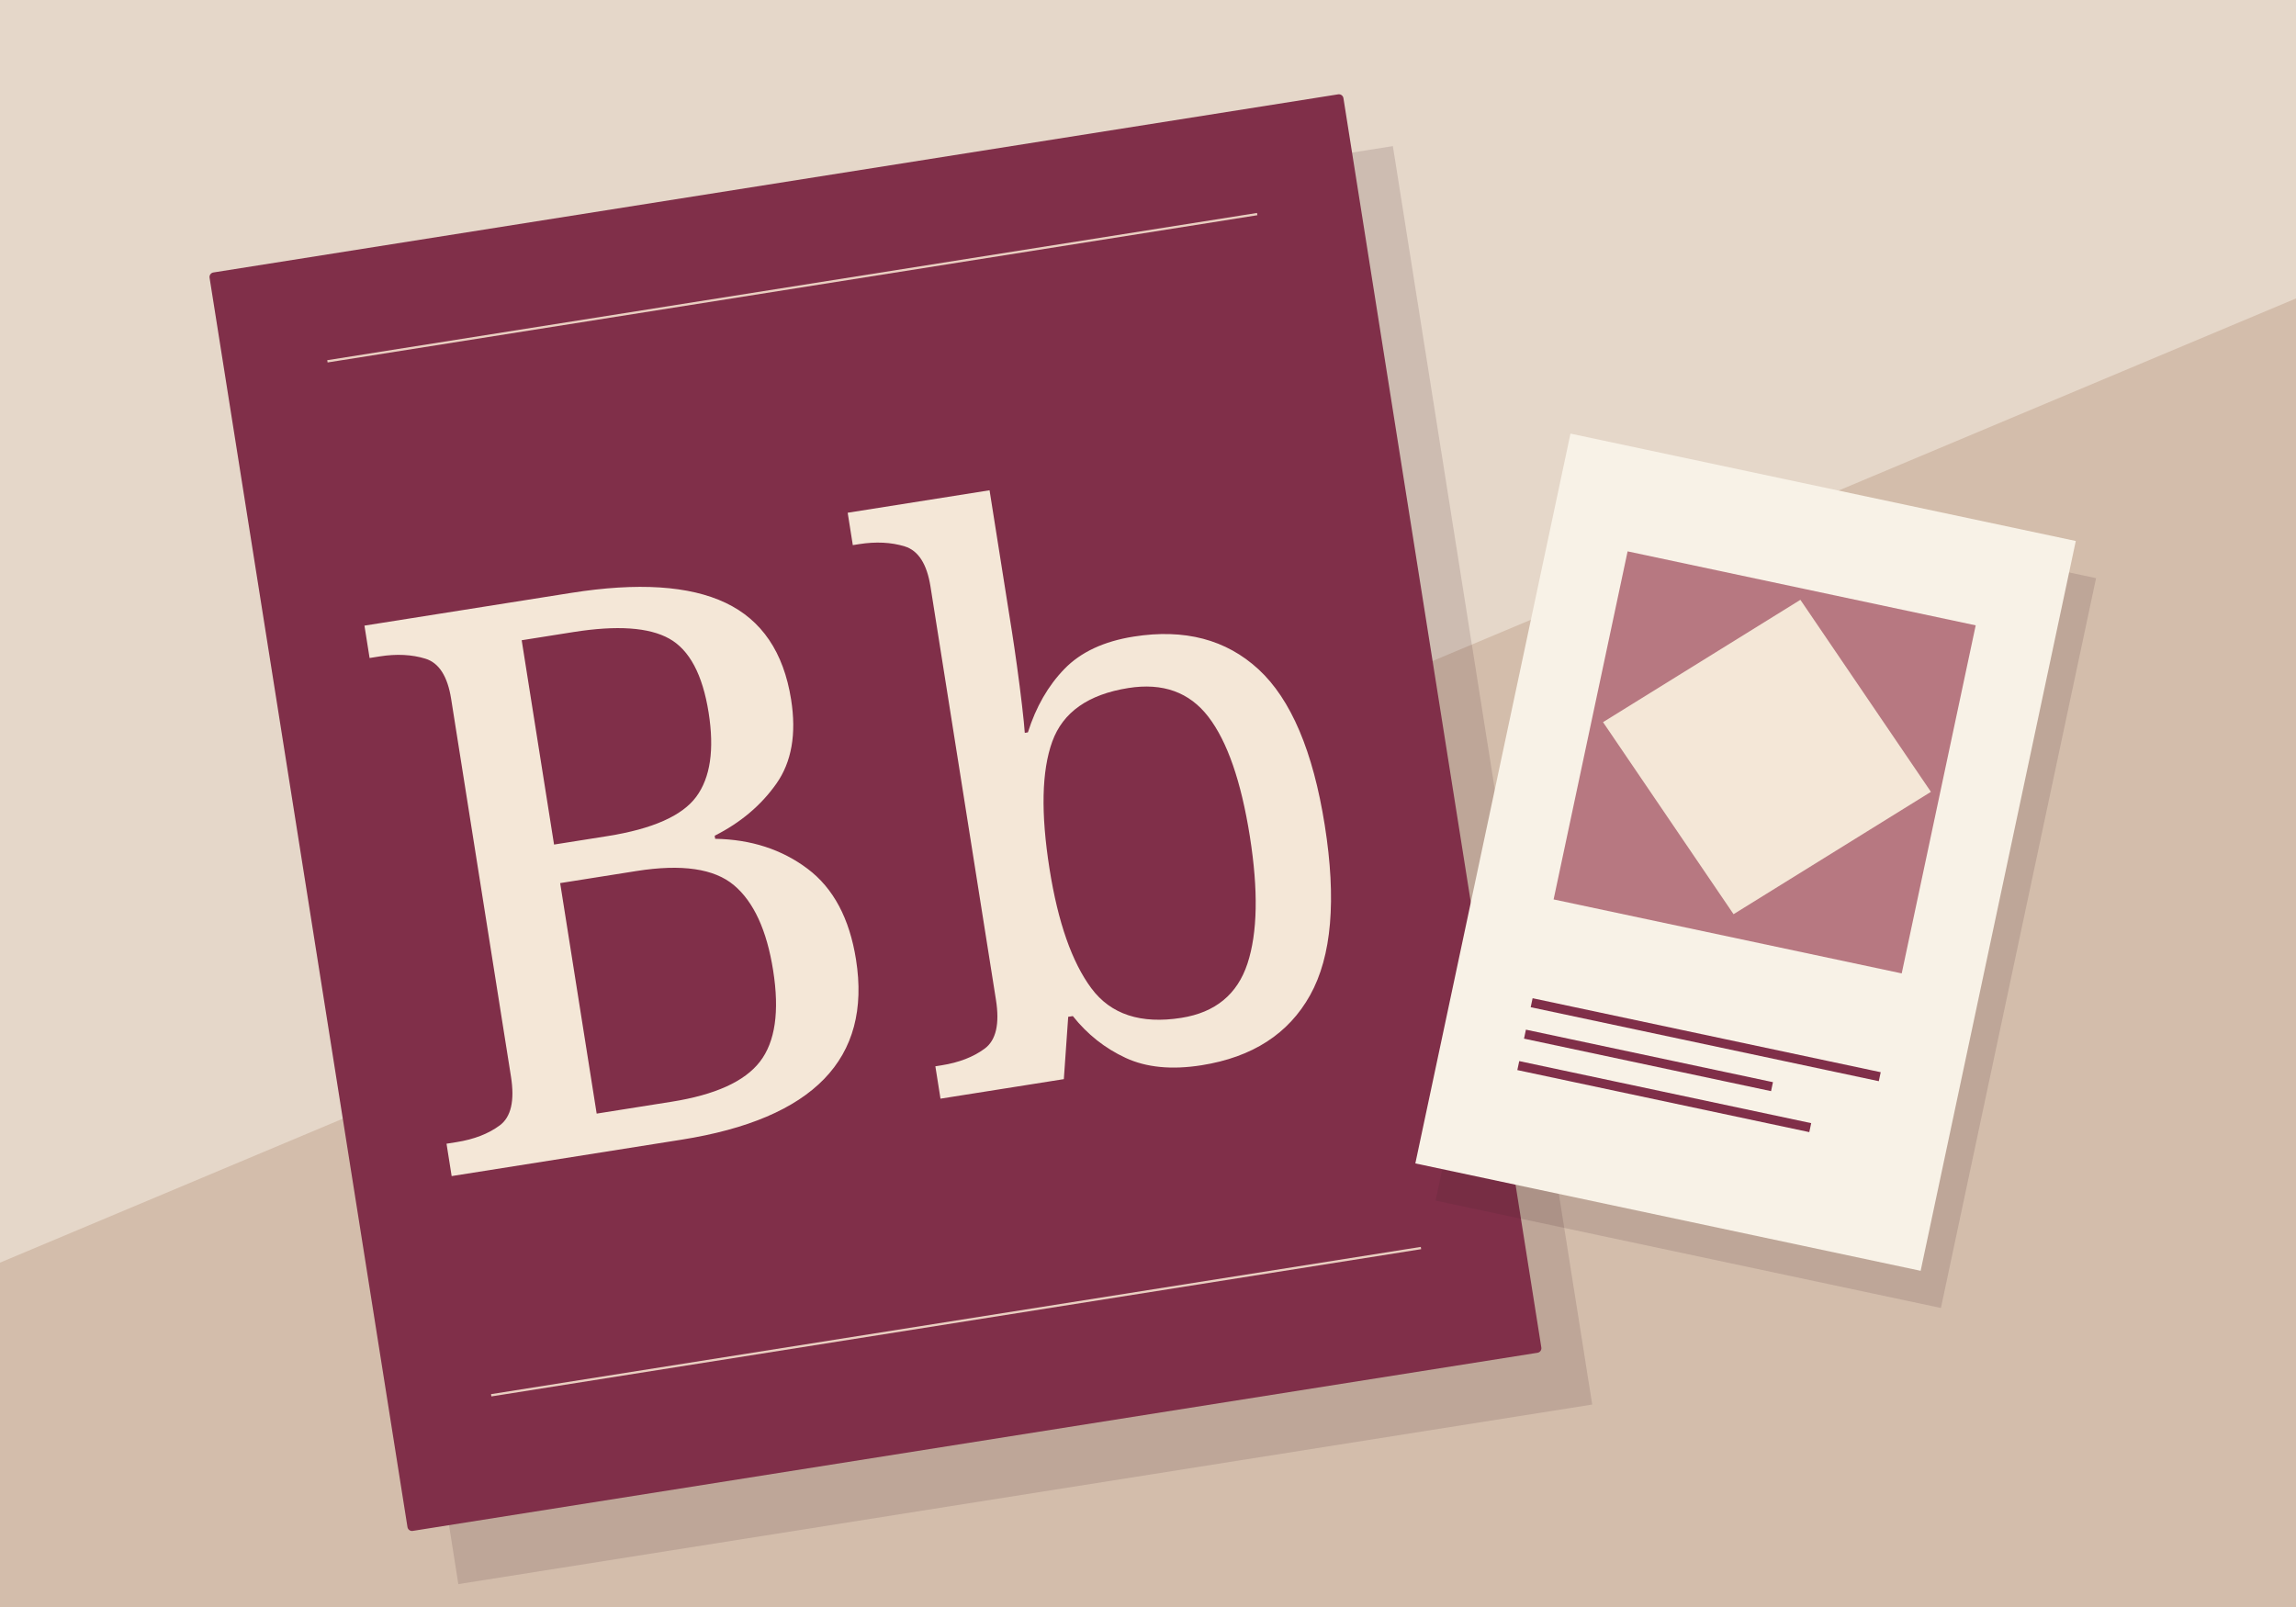
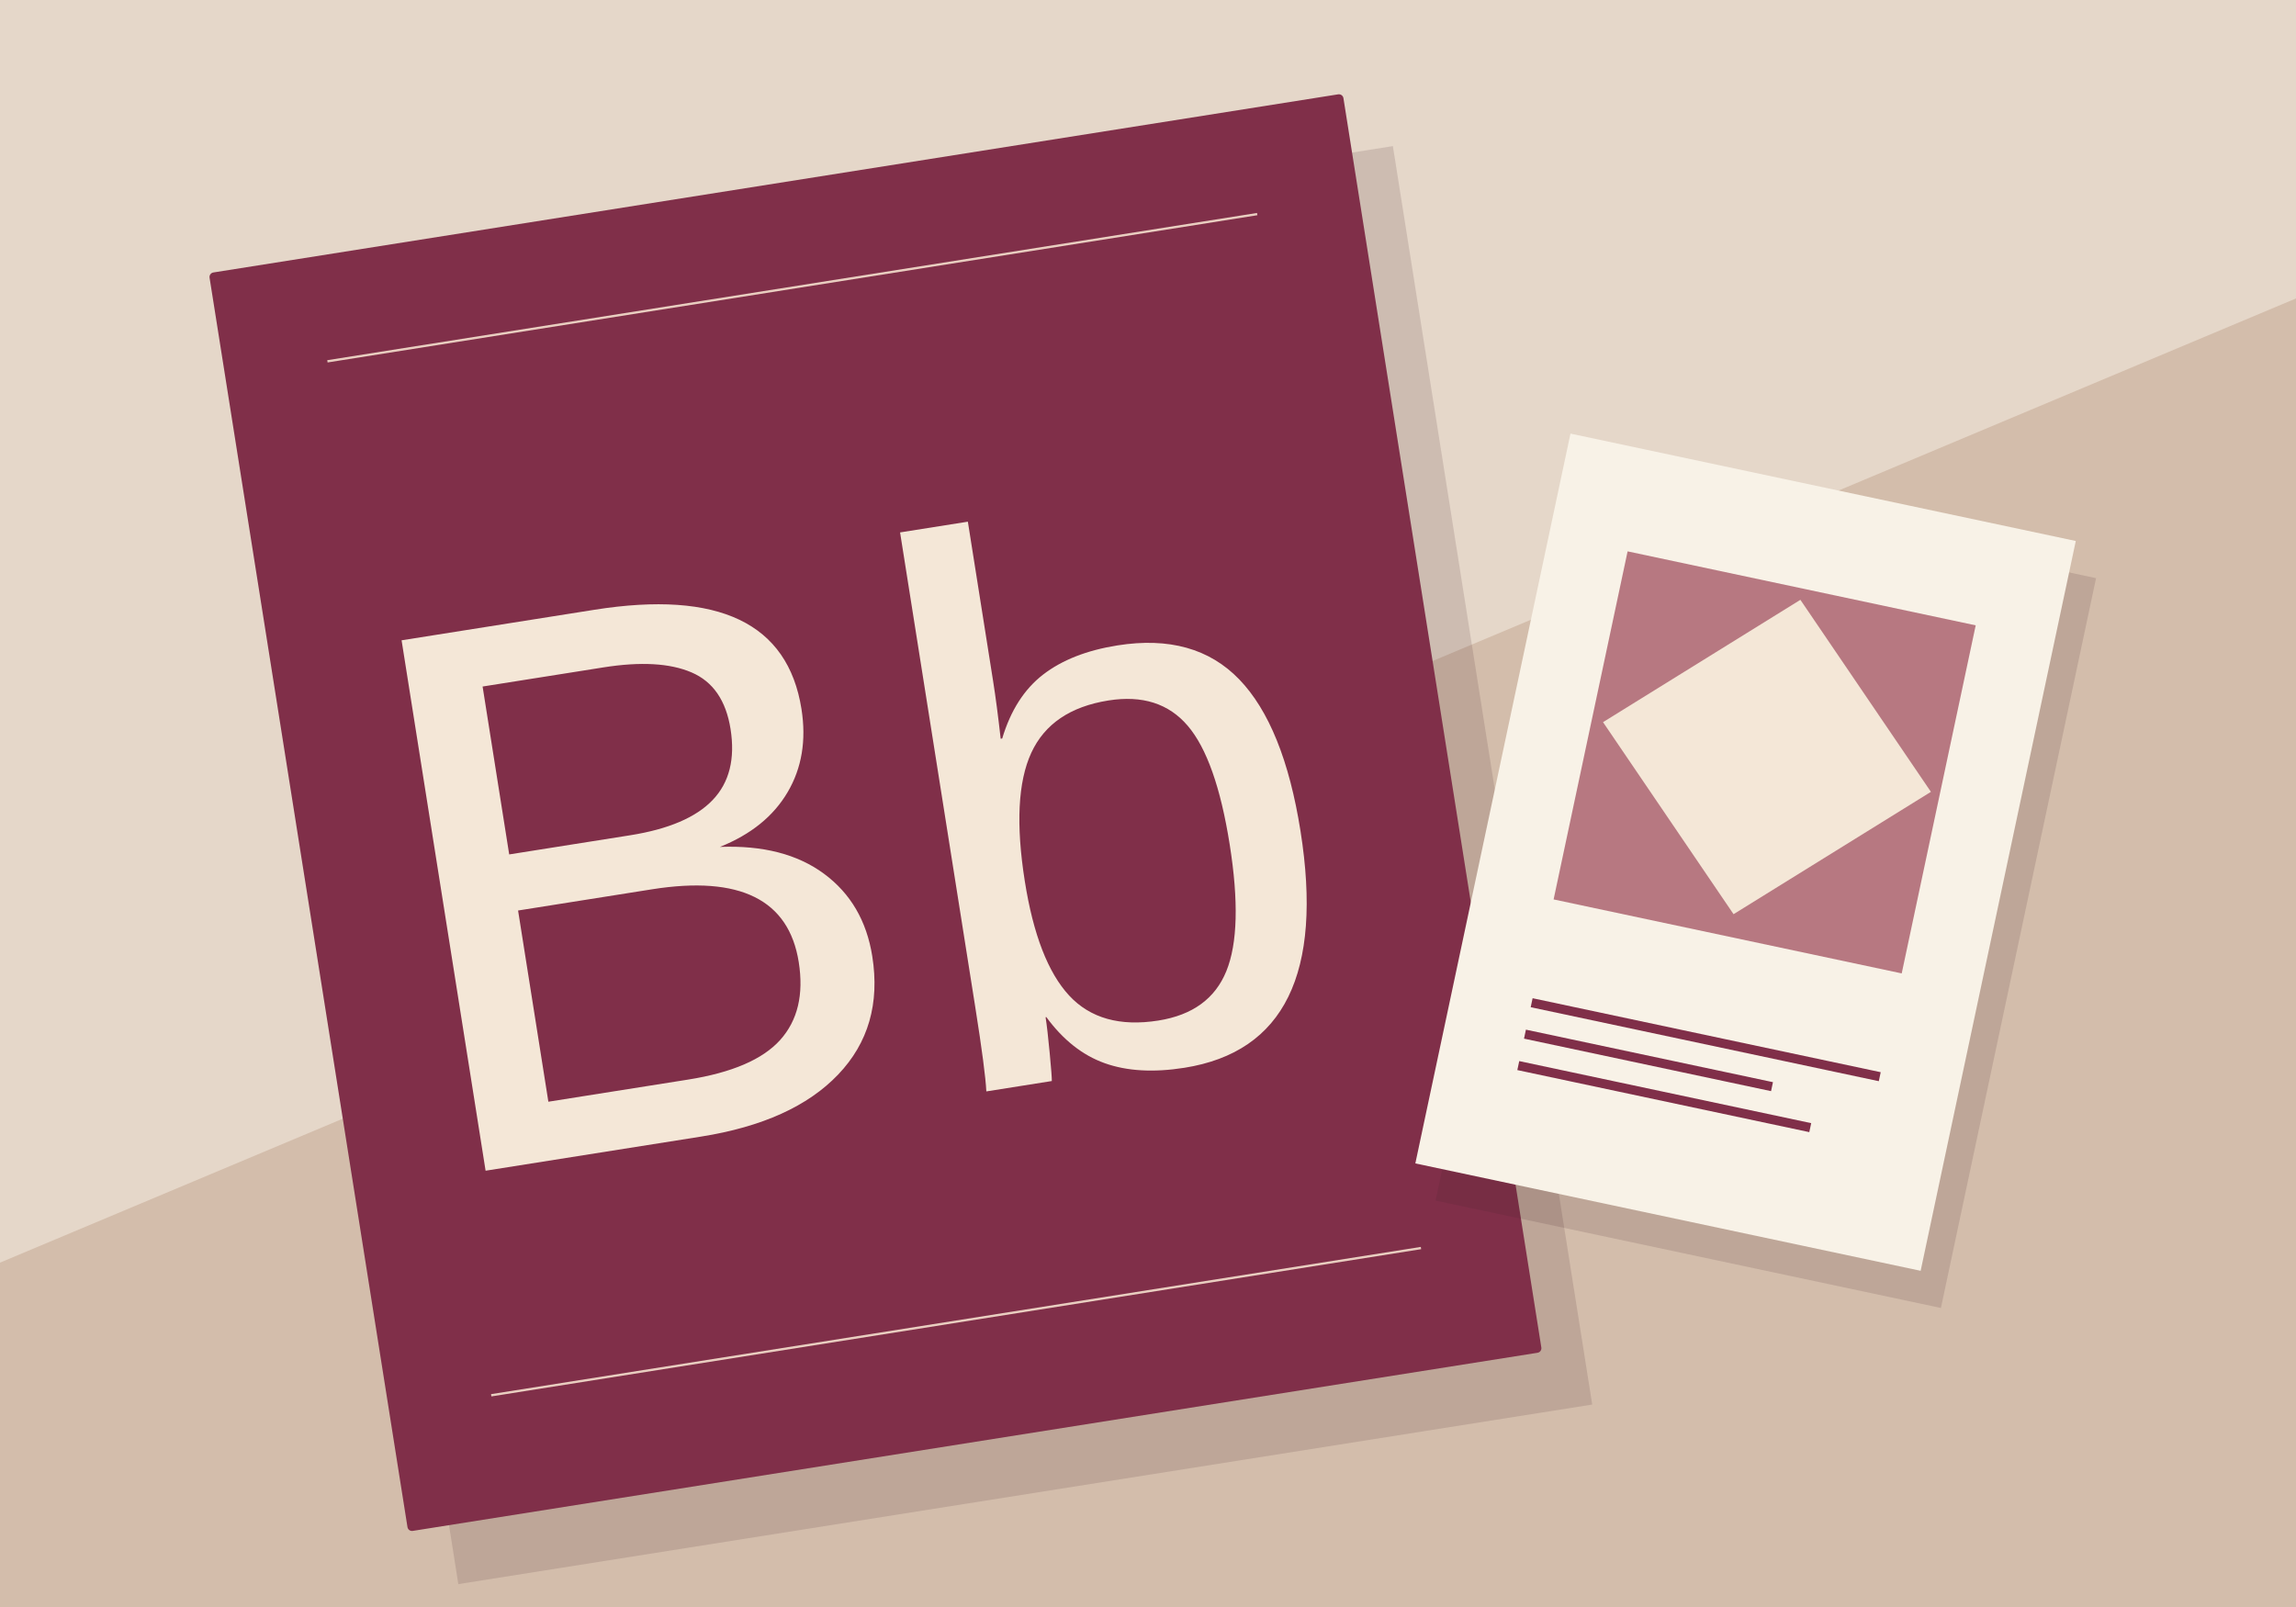
<svg xmlns="http://www.w3.org/2000/svg" width="1000" height="700" viewBox="0 0 1000 700">
  <rect width="1000" height="700" fill="#e5d7c9" />
  <path d="M0 550 1000 130v570H0" fill="#d3bdab" />
  <g transform="translate(130 75) rotate(-9 260 270)">
    <rect x="18" y="26" width="500" height="555" fill="#44202b" opacity=".15" />
    <rect width="500" height="555" rx="2" fill="#802f49" />
    <path d="M45 46h410M45 502h410" stroke="#e9cec0" />
-     <text x="30" y="405" font-family="Georgia" font-size="340" fill="#f4e7d7">Bb</text>
+     <text x="30" y="405" font-family="Arial" font-size="340" fill="#f4e7d7">Bb</text>
  </g>
  <g transform="translate(645 210) rotate(12 120 175)">
    <rect x="12" y="14" width="225" height="325" fill="#44202b" opacity=".15" />
    <rect width="225" height="325" fill="#f8f2e7" />
    <path d="M35 45h155v155H35z" fill="#b77881" />
    <path d="m40 120 73-70 73 70-73 70z" fill="#f4e7d7" />
    <path d="M35 246h155M35 260h110M35 274h130" stroke="#802f49" stroke-width="4" />
  </g>
</svg>
